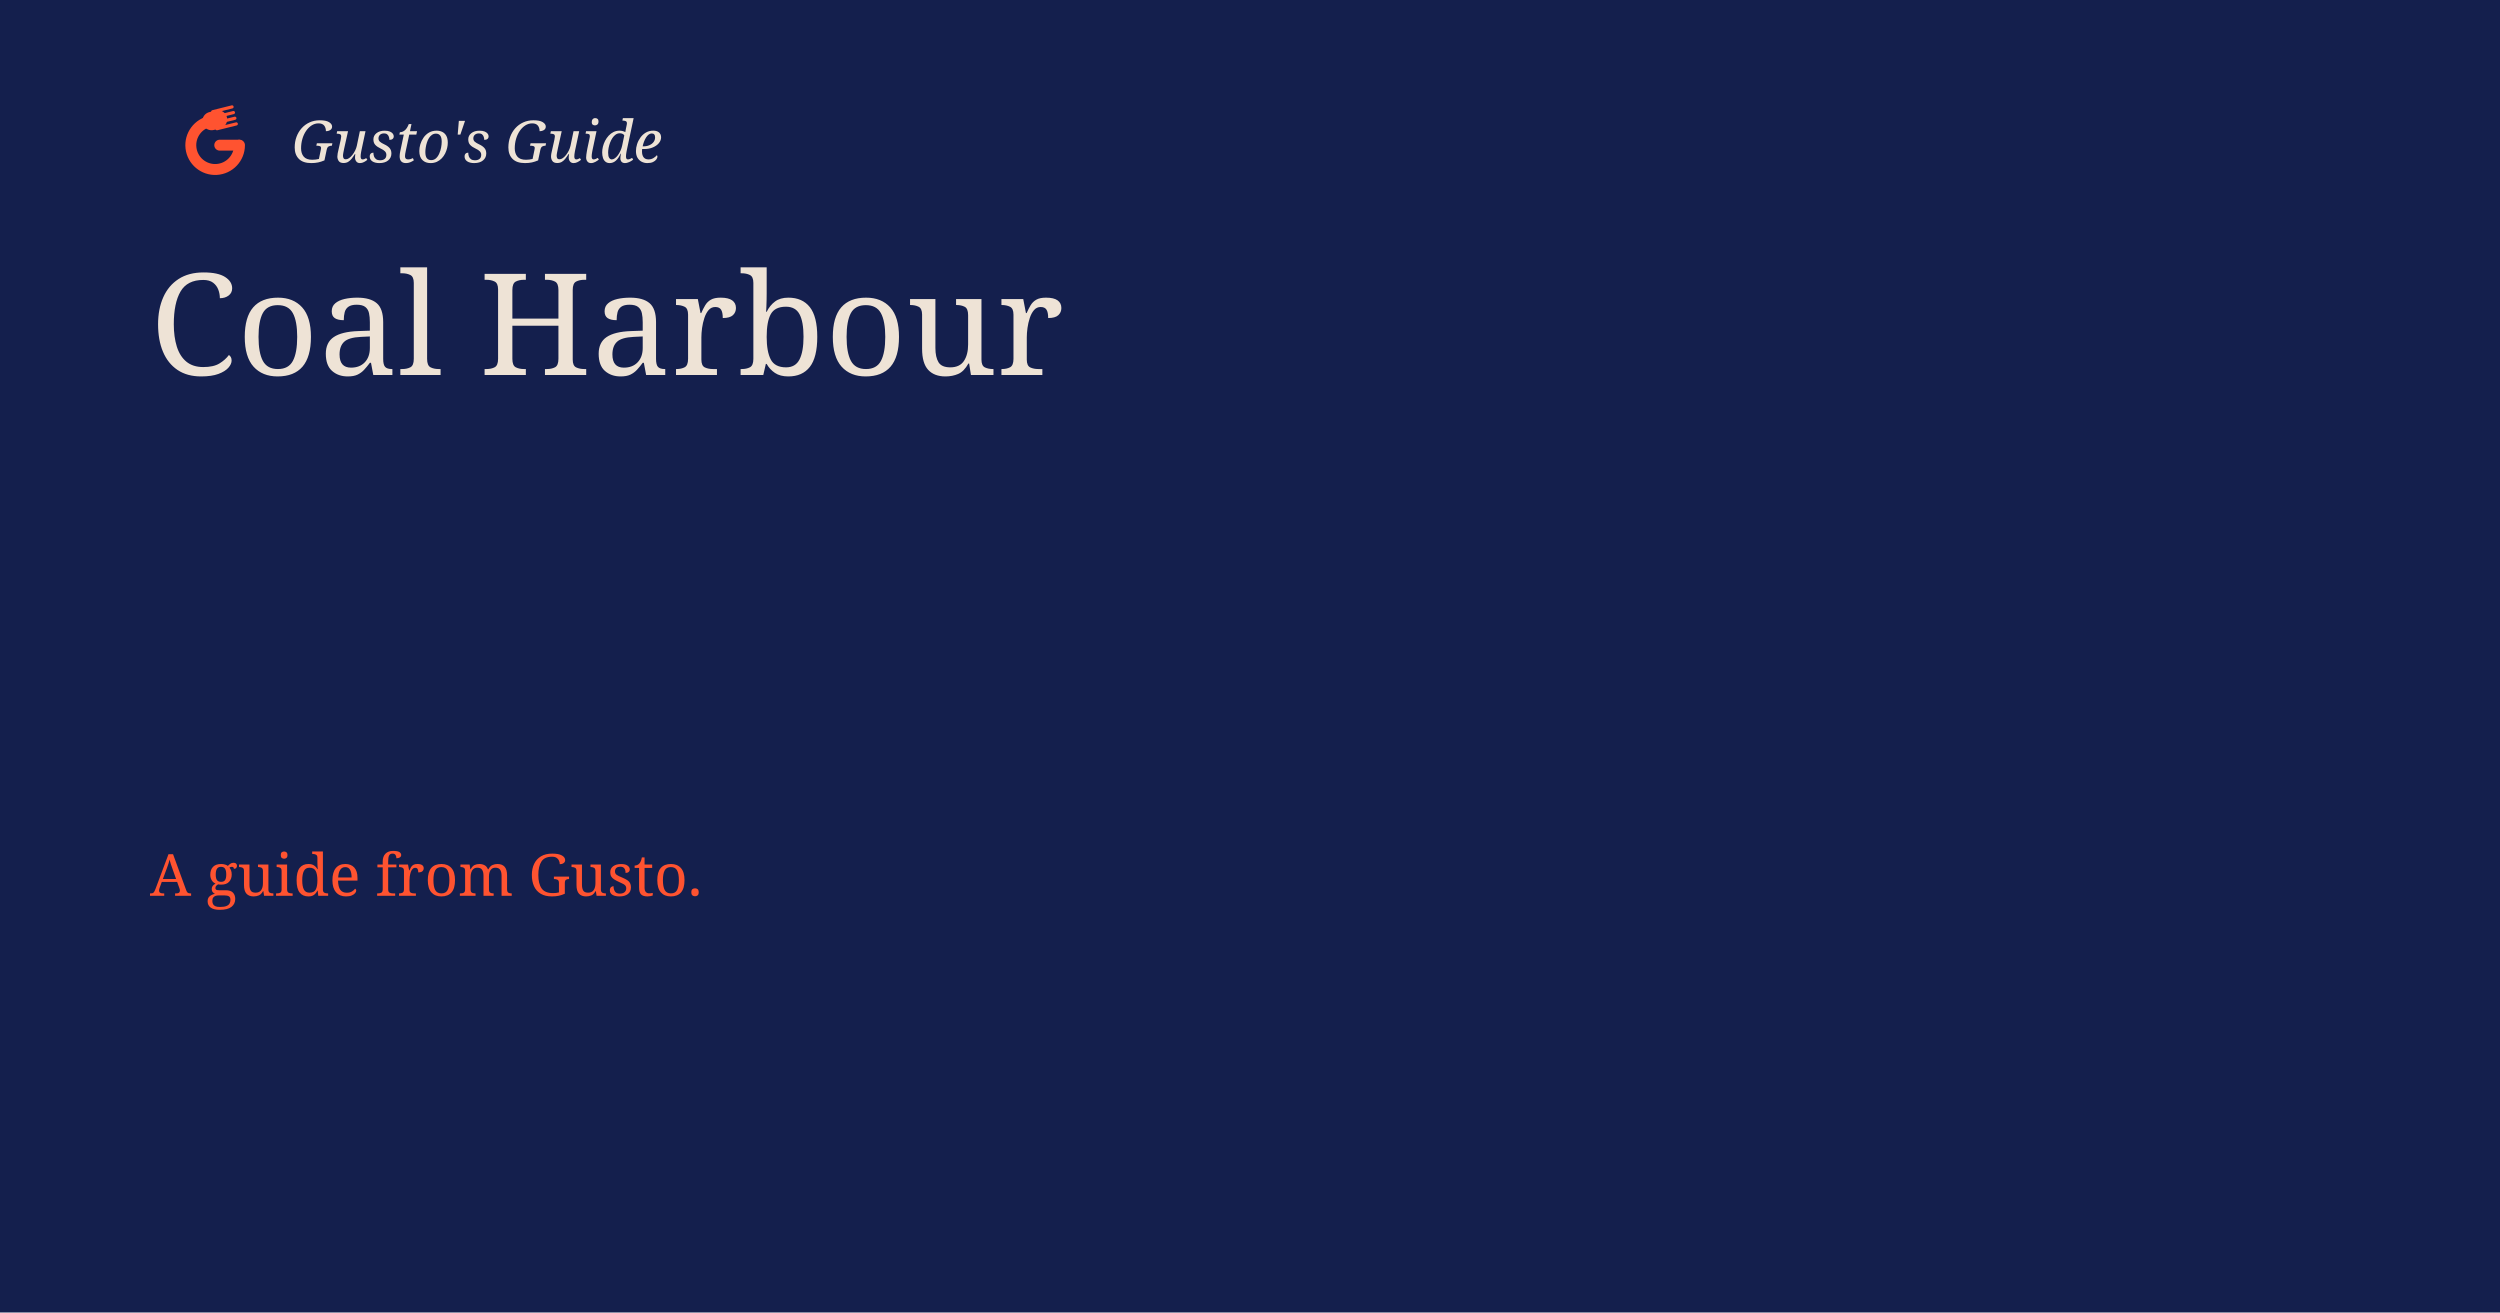
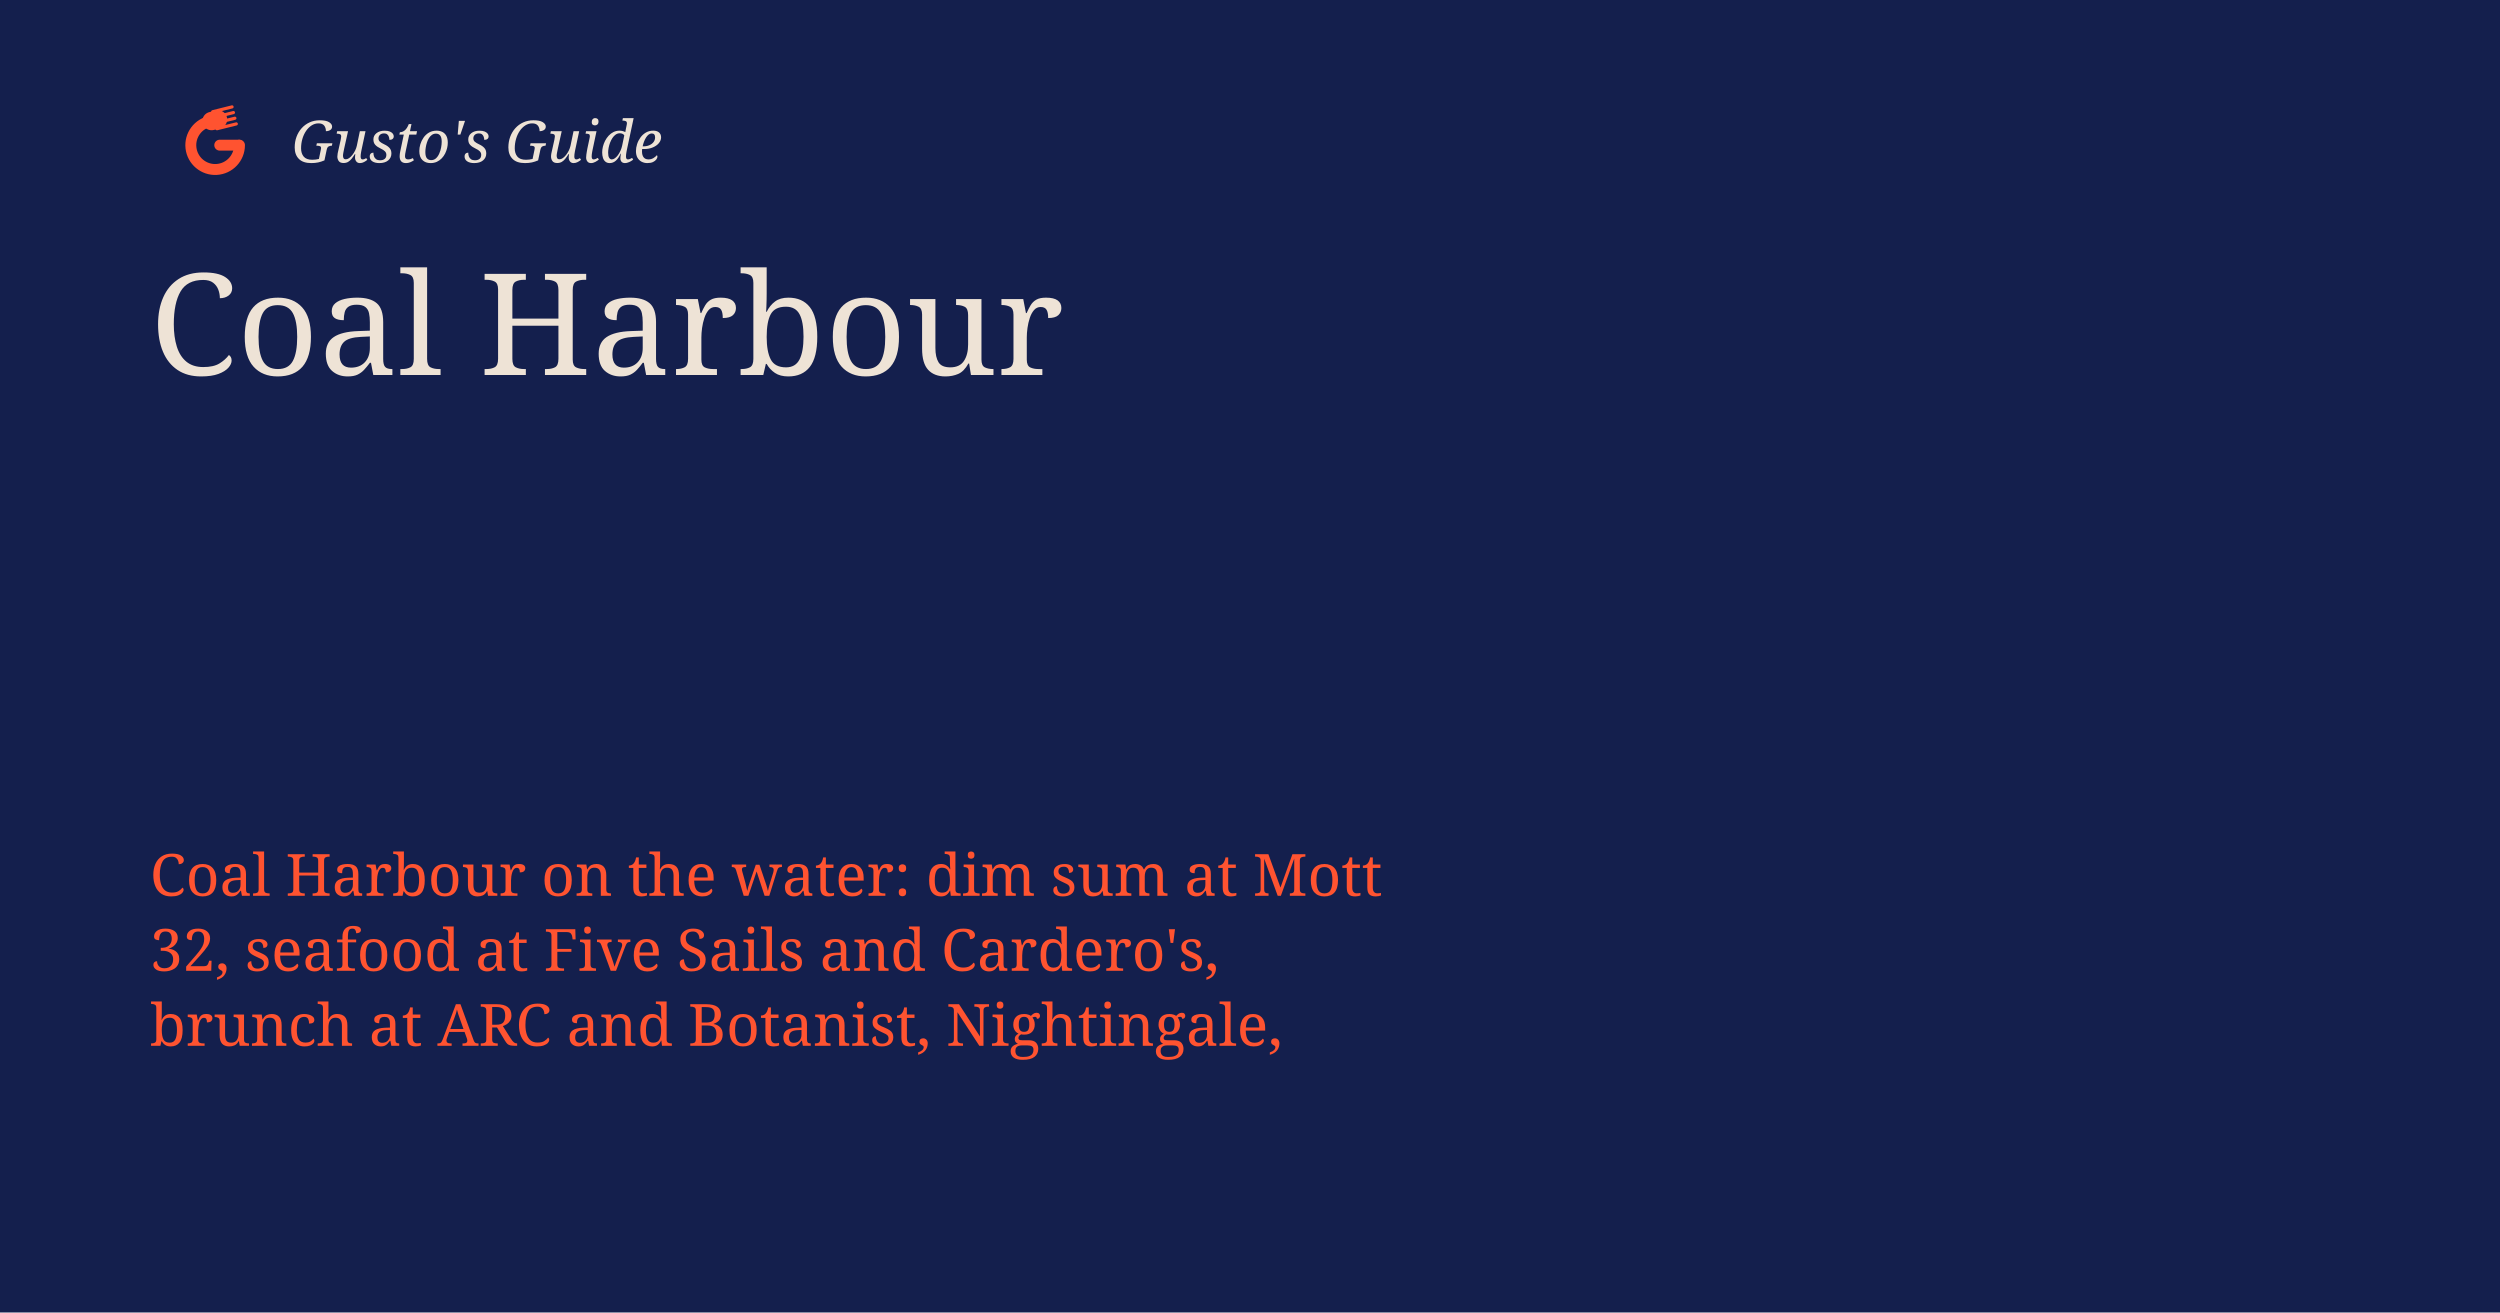
<svg xmlns="http://www.w3.org/2000/svg" width="1200" height="630" viewBox="0 0 1200 630">
  <rect width="1200" height="630" fill="#141F4D" />
  <g transform="translate(72 36) scale(0.92)">
    <g transform="translate(10.59 -0.99)">
      <path d="M 36.1 37.6 A 12.7 12.7 0 1 1 21.19 25.09" fill="none" stroke="#FF5330" stroke-width="5.7" stroke-linecap="round" />
      <path d="M 35.64 37.6 L 25.8 37.6" fill="none" stroke="#FF5330" stroke-width="5.7" stroke-linecap="round" />
      <path d="M 21.19 25.09 L 22.46 24.78" fill="none" stroke="#FF5330" stroke-width="5.7" stroke-linecap="round" />
      <path d="M 21.53 25.01 L 24.88 24.17" fill="none" stroke="#FF5330" stroke-width="9.6" stroke-linecap="round" />
      <path d="M 22.13 20.15 L 32.22 17.63 M 22.86 23.11 L 32.95 20.59 M 23.6 26.06 L 33.69 23.55 M 24.34 29.02 L 34.43 26.51" fill="none" stroke="#FF5330" stroke-width="1.65" stroke-linecap="round" />
    </g>
  </g>
  <text x="140" y="78" fill="#EEE3D6" font-family="Georgia, serif" font-size="28" font-style="italic">Gusto's Guide</text>
  <text x="72" y="180" fill="#EEE3D6" font-family="Georgia, serif" font-size="68">Coal Harbour</text>
-   <text x="72" y="430" fill="#FF5330" font-family="Georgia, serif" font-size="28">A guide from Gusto.</text>
+   <text x="72" y="430" fill="#FF5330" font-family="Georgia, serif" font-size="28">Coal Harbour on the water: dim sum at Mott</text>
+   <text x="72" y="466" fill="#FF5330" font-family="Georgia, serif" font-size="28">32, seafood at Five Sails and Cardero's,</text>
+   <text x="72" y="502" fill="#FF5330" font-family="Georgia, serif" font-size="28">brunch at ARC and Botanist, Nightingale,</text>
</svg>
